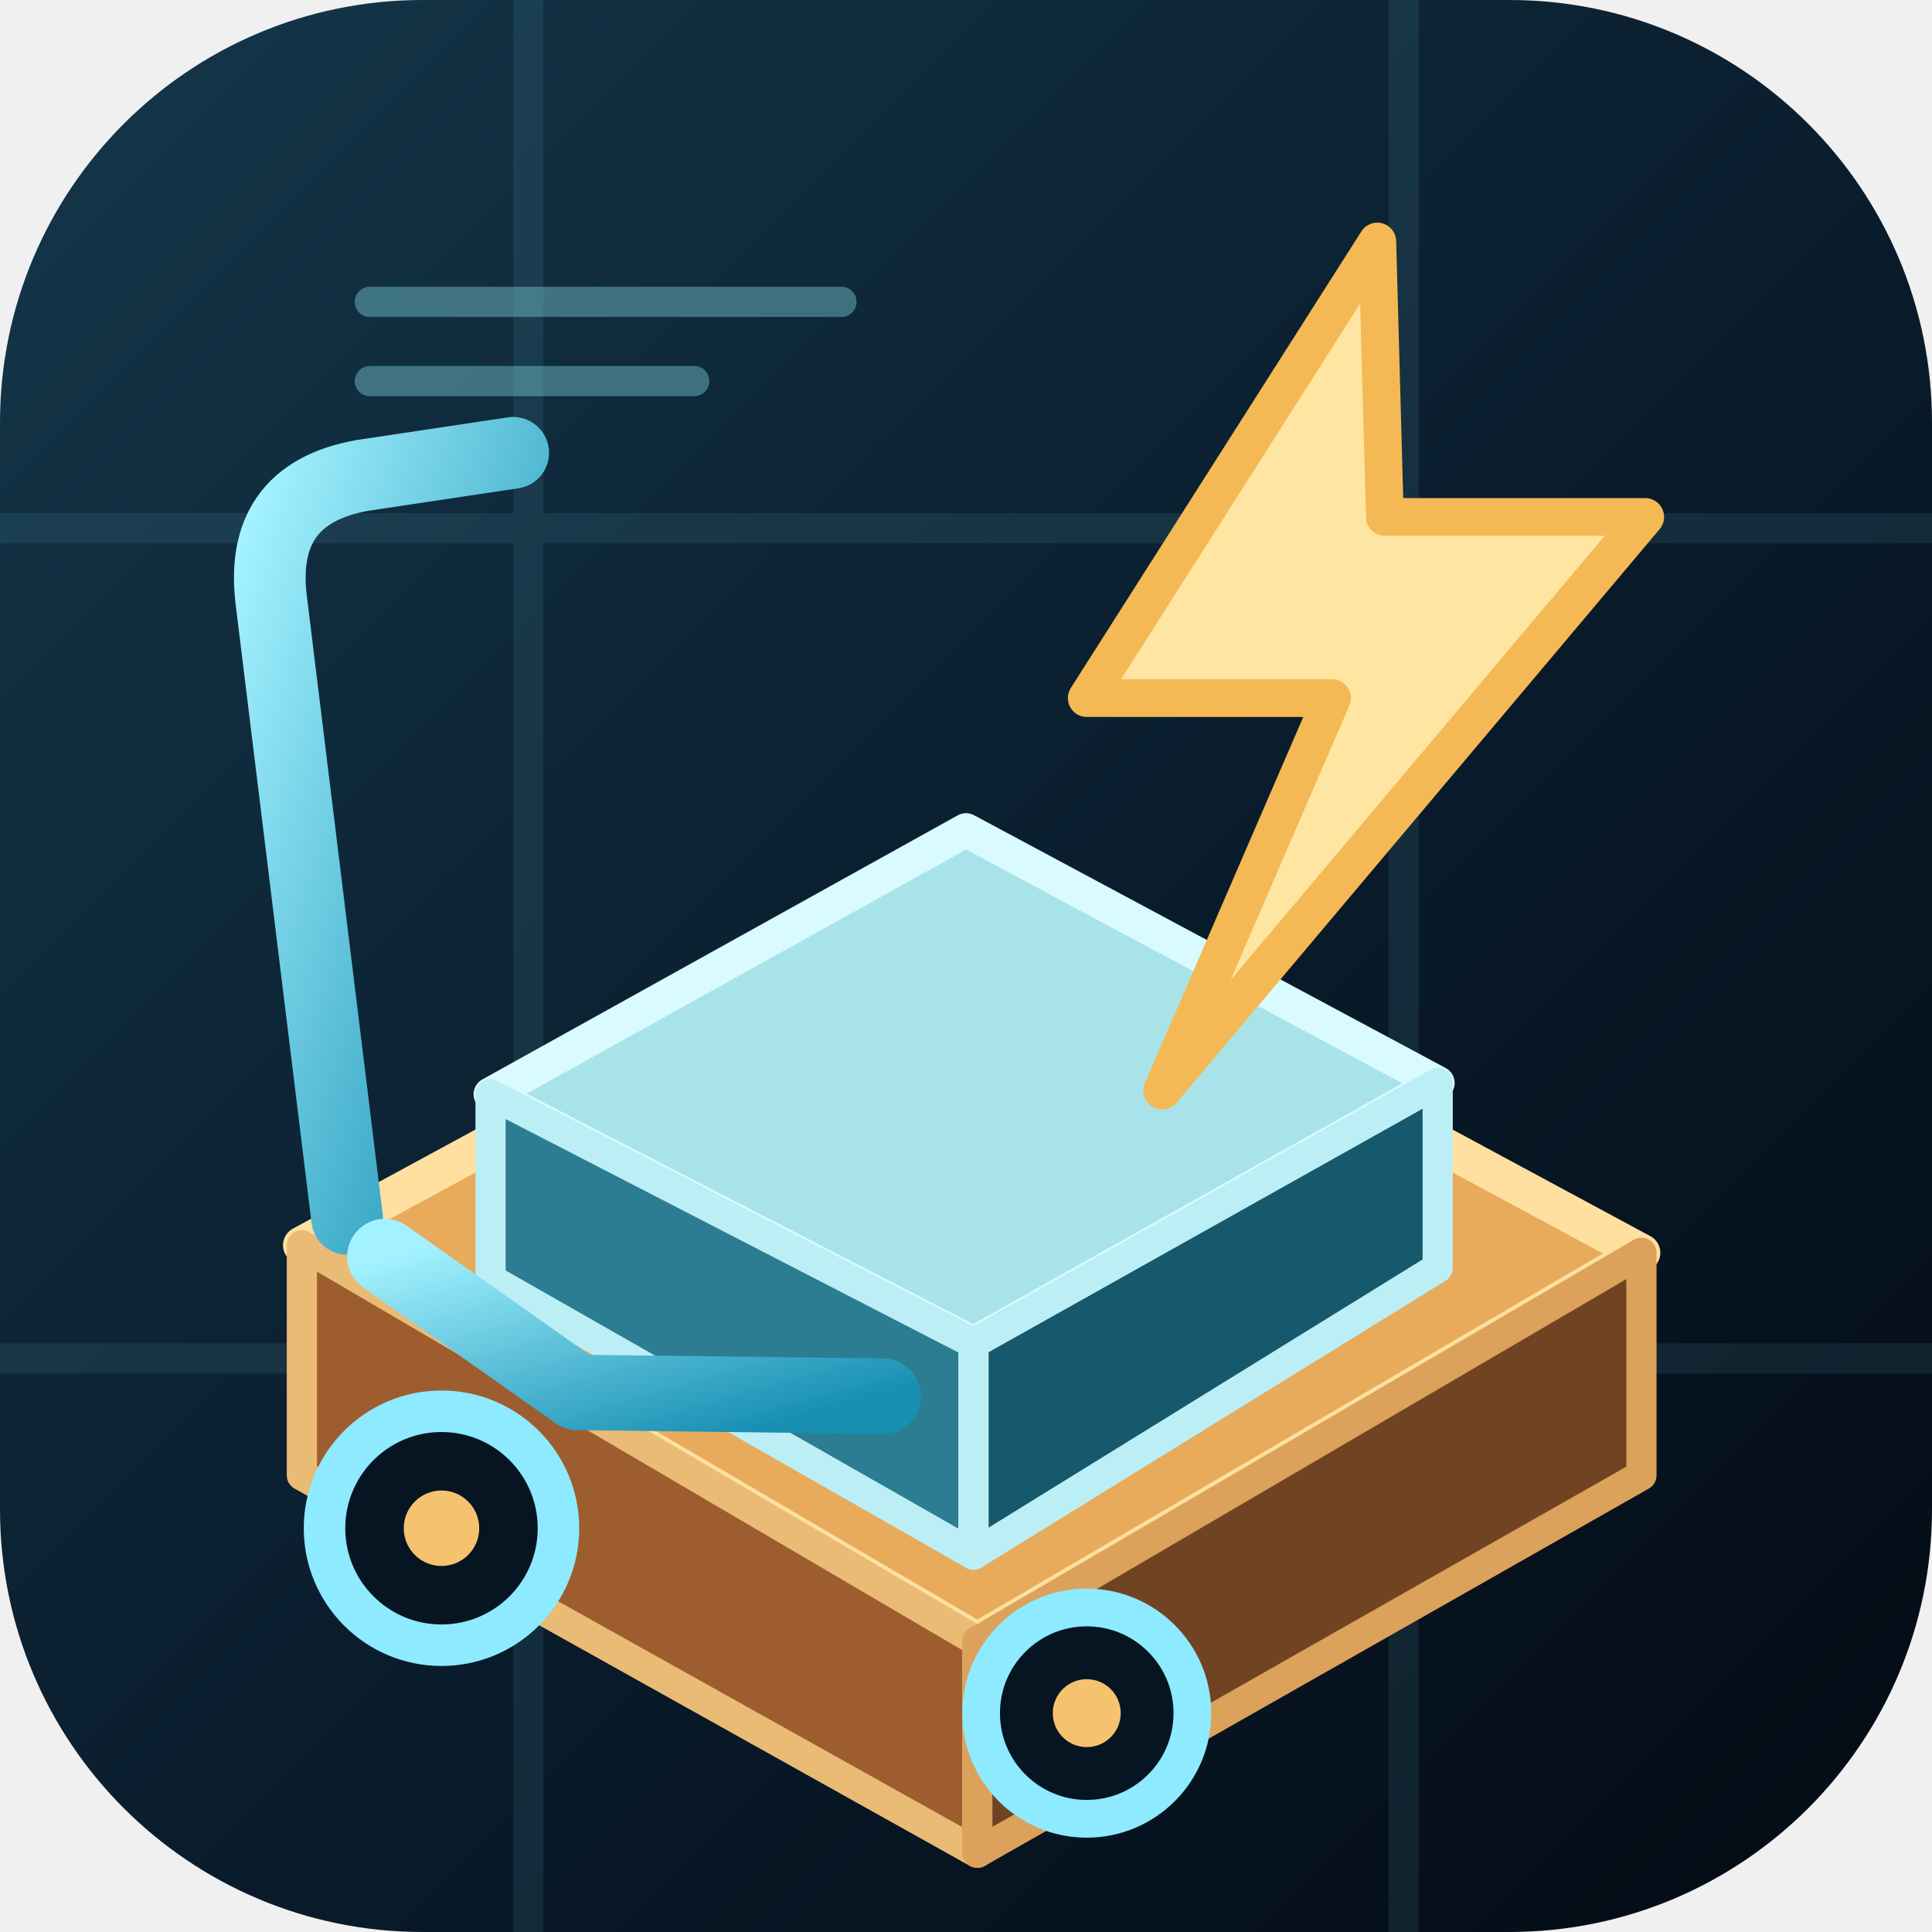
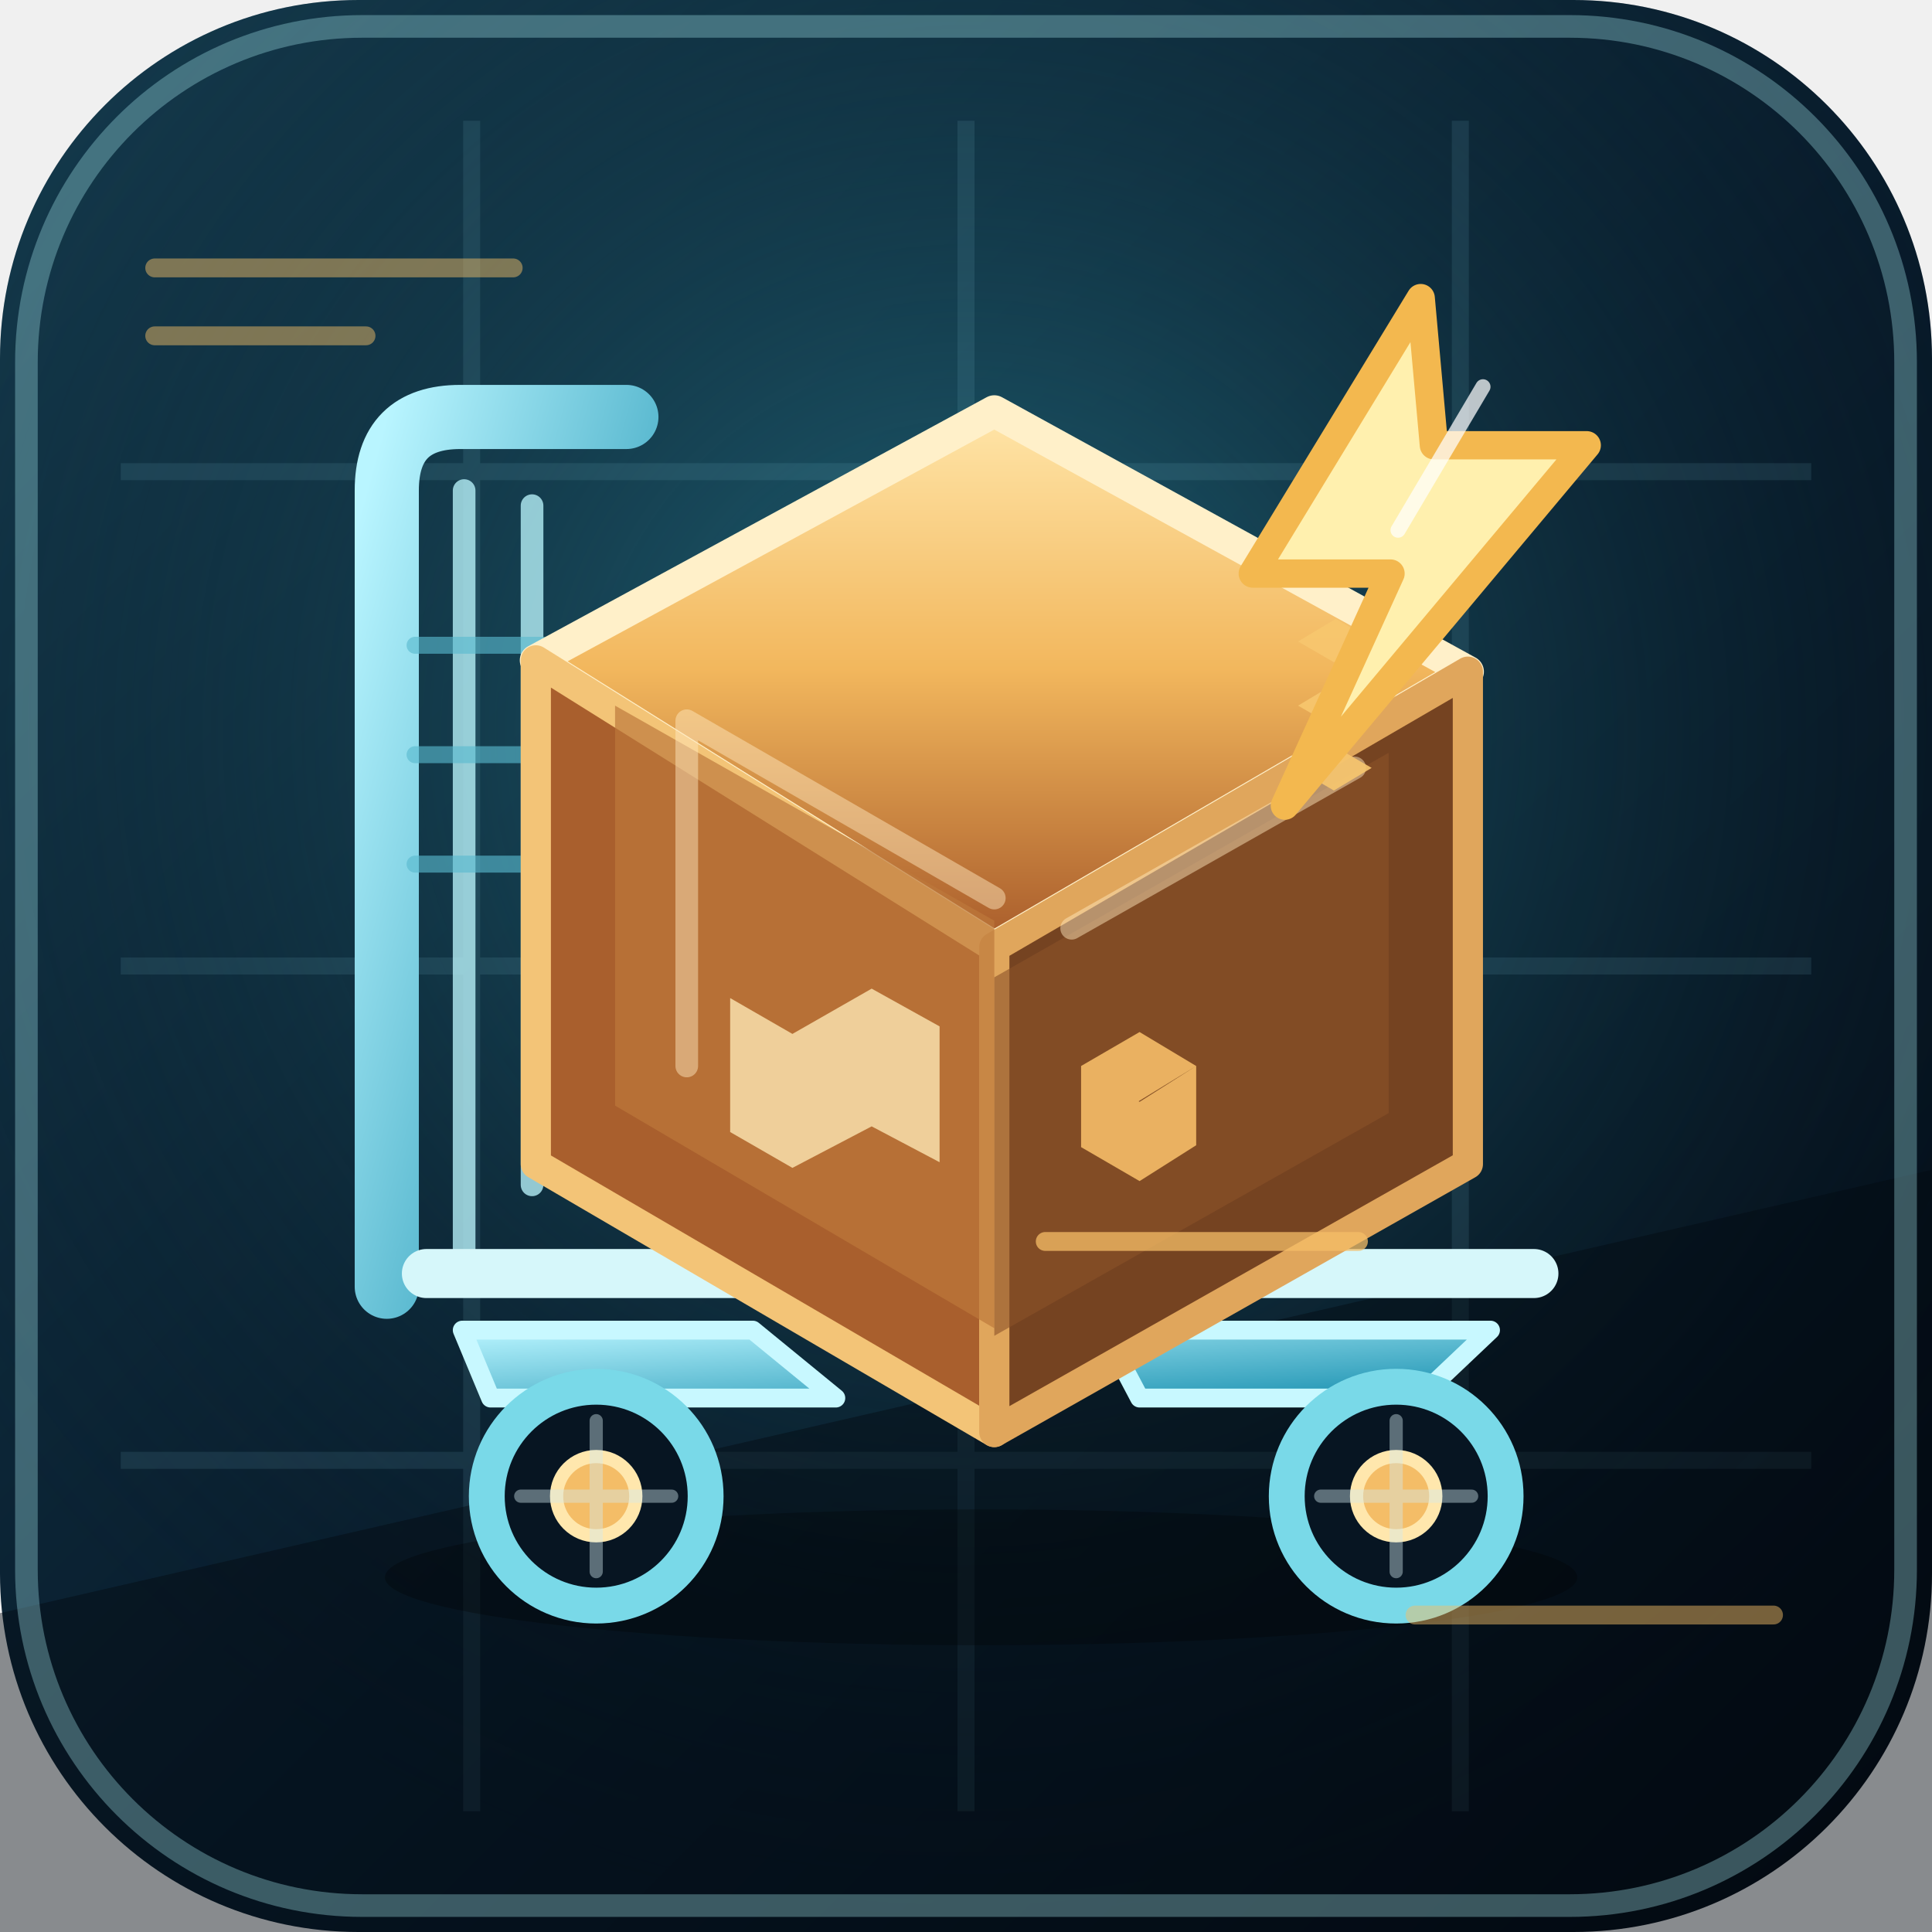
- <svg xmlns="http://www.w3.org/2000/svg" viewBox="0 0 512 512">
+ <svg xmlns="http://www.w3.org/2000/svg" width="512" height="512" viewBox="0 0 1024 1024" role="img" aria-labelledby="title desc">
  <defs>
-     <linearGradient id="bg" x1="0" y1="0" x2="1" y2="1">
-       <stop stop-color="#14384b" />
-       <stop offset=".56" stop-color="#091b2b" />
-       <stop offset="1" stop-color="#040b13" />
-     </linearGradient>
    <linearGradient id="gold" x1="0" y1="0" x2="0" y2="1">
-       <stop stop-color="#ffe3a3" />
-       <stop offset=".55" stop-color="#f0b052" />
-       <stop offset="1" stop-color="#a95c22" />
+       <stop stop-color="#ffe5a8" />
+       <stop offset=".48" stop-color="#f2b75d" />
+       <stop offset="1" stop-color="#a85b2a" />
    </linearGradient>
    <linearGradient id="cyan" x1="0" y1="0" x2="1" y2="1">
-       <stop stop-color="#a4f2ff" />
-       <stop offset="1" stop-color="#168fb3" />
+       <stop stop-color="#b9f5ff" />
+       <stop offset="1" stop-color="#168eae" />
    </linearGradient>
+     <linearGradient id="bg" x1="0" y1="0" x2="1" y2="1">
+       <stop stop-color="#153d50" />
+       <stop offset=".54" stop-color="#081b2b" />
+       <stop offset="1" stop-color="#030911" />
+     </linearGradient>
+     <radialGradient id="glow" cx=".5" cy=".38" r=".62">
+       <stop stop-color="#287c90" stop-opacity=".78" />
+       <stop offset="1" stop-color="#07131d" stop-opacity="0" />
+     </radialGradient>
  </defs>
-   <rect width="512" height="512" rx="112" fill="url(#bg)" />
-   <path d="M0 140h512M0 360h512M140 0v512M372 0v512" stroke="#65b6c7" stroke-opacity=".12" stroke-width="8" />
-   <path d="M80 330 255 235l180 97-176 103z" fill="#e7ab5b" stroke="#ffe0a0" stroke-width="10" stroke-linejoin="round" />
-   <path d="M80 330v61l179 100v-56z" fill="#9e5d2e" stroke="#e9bb75" stroke-width="8" stroke-linejoin="round" />
-   <path d="M259 435v56l176-100v-59z" fill="#704323" stroke="#dca15a" stroke-width="8" stroke-linejoin="round" />
-   <path d="M130 290 256 220l125 67-123 69z" fill="#a9e3ea" stroke="#d9fbff" stroke-width="9" stroke-linejoin="round" />
-   <path d="M130 290v49l128 73v-56z" fill="#2c7d92" stroke="#bceff5" stroke-width="8" stroke-linejoin="round" />
-   <path d="M258 412v-56l123-69v49z" fill="#16586c" stroke="#bceff5" stroke-width="8" stroke-linejoin="round" />
-   <path d="M92 323 72 160q-4-29 24-34l40-6" fill="none" stroke="url(#cyan)" stroke-width="19" stroke-linecap="round" stroke-linejoin="round" />
-   <path d="M102 333 153 369l81 1" fill="none" stroke="url(#cyan)" stroke-width="20" stroke-linecap="round" stroke-linejoin="round" />
-   <circle cx="117" cy="405" r="31" fill="#071522" stroke="#8deaff" stroke-width="11" />
-   <circle cx="117" cy="405" r="10" fill="#f5c36f" />
-   <circle cx="288" cy="454" r="28" fill="#071522" stroke="#8deaff" stroke-width="10" />
-   <circle cx="288" cy="454" r="9" fill="#f5c36f" />
-   <path d="m365 64-77 121h65l-45 104 128-152h-69z" fill="#ffe5a2" stroke="#f4b954" stroke-width="10" stroke-linejoin="round" />
-   <path d="M98 80h125M98 101h86" stroke="#77c7d3" stroke-width="8" stroke-linecap="round" opacity=".45" />
+   <rect width="1024" height="1024" rx="190" fill="url(#bg)" />
+   <rect width="1024" height="1024" rx="190" fill="url(#glow)" />
+   <g fill="none" stroke="#8dd9e5" stroke-opacity=".11" stroke-width="9">
+     <path d="M64 250h896M64 512h896M64 774h896M250 64v896M512 64v896M774 64v896" />
+   </g>
+   <path d="M0 855 1024 620v404H0Z" fill="#02080f" opacity=".44" />
+   <g id="warehouse-maddnes-emblem" stroke-linejoin="round" stroke-linecap="round">
+     <ellipse cx="520" cy="836" rx="316" ry="36" fill="#000" opacity=".28" />
+     <path d="M205 682V260q0-39 39-39h88" fill="none" stroke="url(#cyan)" stroke-width="34" />
+     <path d="M246 260v412M282 268v360" fill="none" stroke="#b9f3fb" stroke-opacity=".78" stroke-width="12" />
+     <path d="M220 342h118M220 400h118M220 458h118" stroke="#58b9cf" stroke-width="9" opacity=".62" />
+     <path d="M226 675H813" stroke="#d6f7fa" stroke-width="26" />
+     <path d="M245 705h154l44 36H260zM585 705h205l-38 36H604z" fill="url(#cyan)" stroke="#c8f8ff" stroke-width="10" />
+     <path d="M284 350 527 218 778 356 527 502Z" fill="url(#gold)" stroke="#fff0c9" stroke-width="17" />
+     <path d="M284 350v267l243 142V502Z" fill="#a95f2d" stroke="#f3c477" stroke-width="16" />
+     <path d="M527 502v257l251-142V356Z" fill="#754321" stroke="#e0a65c" stroke-width="16" />
+     <path d="M326 374 527 488v216L326 586Z" fill="#bd783a" opacity=".68" />
+     <path d="M527 518v190l209-118V399Z" fill="#8b5128" opacity=".6" />
+     <path d="M364 382 527 476M364 382v183M568 492 718 407" stroke="#ffe7bd" stroke-opacity=".48" stroke-width="12" />
+     <path d="M387 529 420 548v71l-33-19zM420 548l42-24v73l-42 22zM462 524l36 20v72l-36-19z" fill="#f6dca8" opacity=".88" />
+     <path d="M573 565 604 547l30 18-31 19zM604 584v42l-31-18v-43M634 565v42l-30 19v-42" fill="#f5bd67" opacity=".9" />
+     <path d="M554 658h166" stroke="#f5bd67" stroke-width="10" opacity=".75" />
+     <path d="m688 340 20-12 19 11-20 12zM688 374l20-12 19 11-20 12zM688 408l20-12 19 11-20 12z" fill="#f7c66e" opacity=".9" />
+     <circle cx="316" cy="793" r="58" fill="#071522" stroke="#79d9e8" stroke-width="19" />
+     <circle cx="316" cy="793" r="21" fill="#f4bd67" stroke="#ffe7ad" stroke-width="7" />
+     <circle cx="740" cy="793" r="58" fill="#071522" stroke="#79d9e8" stroke-width="19" />
+     <circle cx="740" cy="793" r="21" fill="#f4bd67" stroke="#ffe7ad" stroke-width="7" />
+     <path d="M316 753v80M276 793h80M740 753v80M700 793h80" stroke="#d3e9ef" stroke-opacity=".42" stroke-width="7" />
+     <path d="m753 158-89 146h73l-56 123 160-191h-81z" fill="#fff0ae" stroke="#f3b84f" stroke-width="15" />
+     <path d="m786 205-45 76" stroke="#fff" stroke-width="8" opacity=".72" />
+   </g>
+   <rect x="14" y="14" width="996" height="996" rx="178" fill="none" stroke="#a5e8ef" stroke-opacity=".34" stroke-width="12" />
+   <path d="M82 142h190M82 178h112M750 856h190" stroke="#f4bd67" stroke-opacity=".48" stroke-width="10" stroke-linecap="round" />
</svg>
